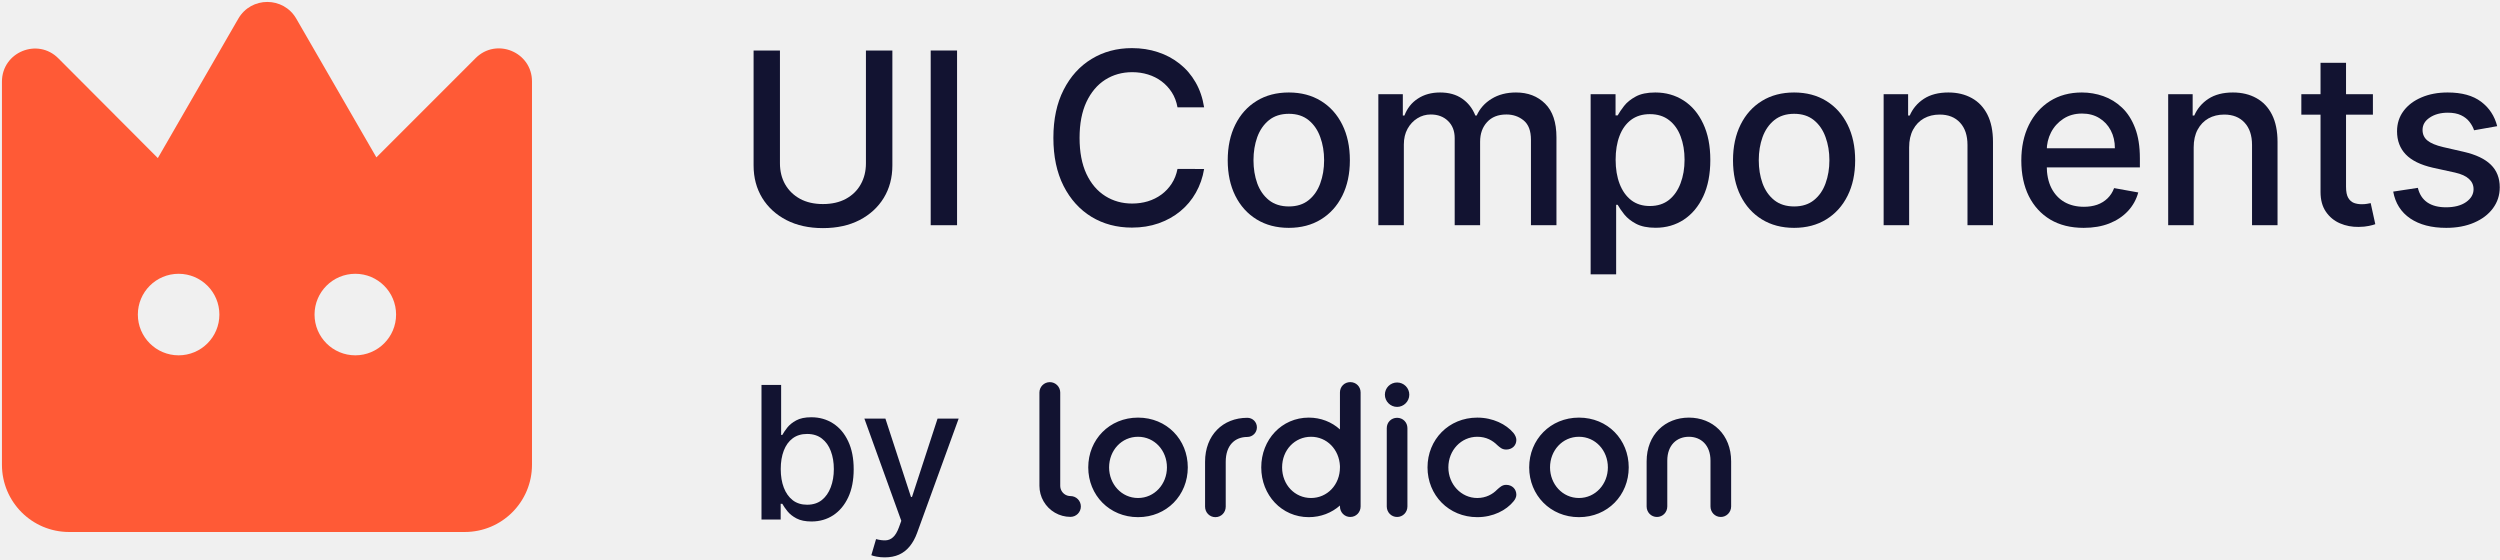
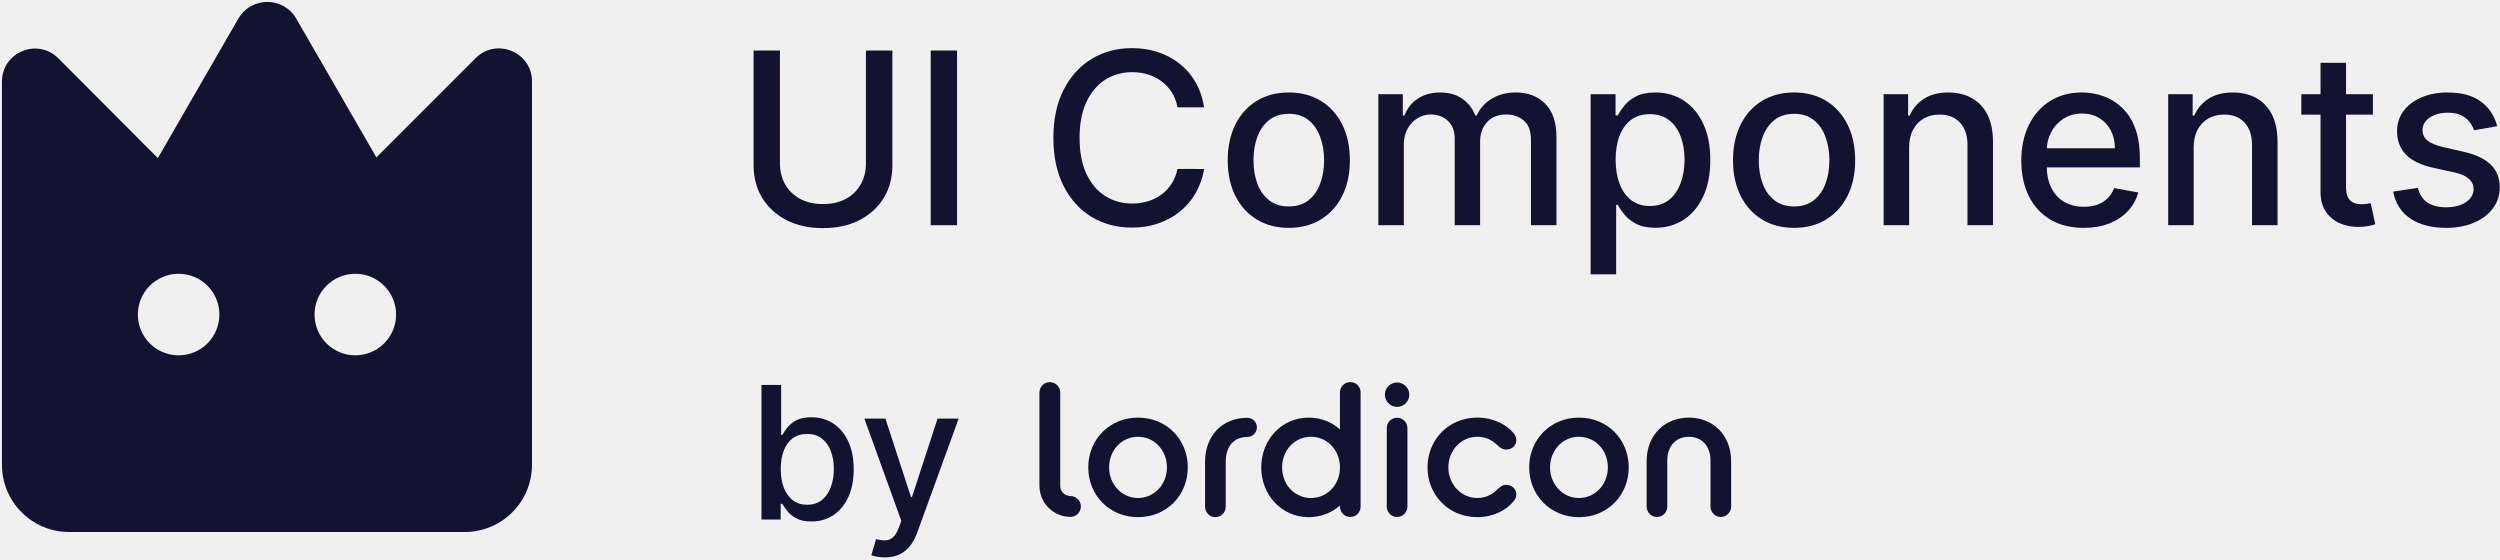
<svg xmlns="http://www.w3.org/2000/svg" width="987" height="221" viewBox="0 0 987 221" fill="none">
  <g clip-path="url(#clip0_636_2932)">
    <mask id="mask0_636_2932" style="mask-type:luminance" maskUnits="userSpaceOnUse" x="0" y="0" width="987" height="221">
      <path d="M987 0H0V221H987V0Z" fill="white" />
    </mask>
    <g mask="url(#mask0_636_2932)">
      <path d="M985.891 49.813L976.764 51.43C976.382 50.262 975.776 49.151 974.945 48.096C974.137 47.04 973.037 46.176 971.645 45.502C970.253 44.829 968.513 44.492 966.425 44.492C963.574 44.492 961.194 45.132 959.286 46.412C957.377 47.669 956.423 49.297 956.423 51.295C956.423 53.024 957.063 54.416 958.343 55.471C959.622 56.526 961.688 57.391 964.539 58.064L972.756 59.95C977.516 61.05 981.064 62.745 983.398 65.035C985.733 67.325 986.901 70.3 986.901 73.96C986.901 77.058 986.003 79.82 984.207 82.245C982.433 84.647 979.952 86.533 976.764 87.902C973.598 89.272 969.928 89.957 965.752 89.957C959.959 89.957 955.233 88.722 951.573 86.252C947.914 83.76 945.669 80.224 944.838 75.644L954.571 74.162C955.177 76.699 956.423 78.618 958.309 79.921C960.195 81.201 962.653 81.84 965.684 81.84C968.985 81.84 971.623 81.156 973.598 79.786C975.574 78.394 976.562 76.699 976.562 74.701C976.562 73.084 975.956 71.726 974.743 70.626C973.553 69.526 971.724 68.695 969.254 68.134L960.498 66.214C955.671 65.114 952.101 63.363 949.789 60.96C947.498 58.558 946.353 55.516 946.353 51.834C946.353 48.78 947.207 46.109 948.913 43.819C950.619 41.529 952.977 39.744 955.985 38.464C958.994 37.162 962.44 36.511 966.324 36.511C971.915 36.511 976.315 37.723 979.526 40.148C982.736 42.55 984.858 45.772 985.891 49.813Z" fill="#121331" />
      <path d="M936.823 37.184V45.267H908.567V37.184H936.823ZM916.145 24.791H926.214V73.724C926.214 75.677 926.506 77.148 927.09 78.136C927.674 79.101 928.426 79.764 929.346 80.123C930.289 80.46 931.311 80.628 932.411 80.628C933.219 80.628 933.926 80.572 934.533 80.46C935.139 80.347 935.61 80.257 935.947 80.19L937.766 88.508C937.182 88.733 936.351 88.957 935.273 89.182C934.196 89.429 932.849 89.564 931.232 89.586C928.583 89.631 926.113 89.159 923.823 88.172C921.533 87.184 919.681 85.657 918.266 83.592C916.852 81.526 916.145 78.933 916.145 75.812V24.791Z" fill="#121331" />
      <path d="M866.067 58.199V88.913H855.997V37.184H865.662V45.603H866.302C867.492 42.864 869.356 40.664 871.893 39.003C874.452 37.341 877.674 36.511 881.558 36.511C885.083 36.511 888.17 37.252 890.819 38.733C893.469 40.193 895.523 42.37 896.982 45.267C898.442 48.163 899.171 51.744 899.171 56.01V88.913H889.102V57.222C889.102 53.473 888.125 50.543 886.172 48.432C884.219 46.3 881.536 45.233 878.123 45.233C875.788 45.233 873.711 45.738 871.893 46.748C870.097 47.759 868.671 49.241 867.616 51.194C866.583 53.125 866.067 55.46 866.067 58.199Z" fill="#121331" />
      <path d="M822.631 89.957C817.534 89.957 813.145 88.868 809.463 86.69C805.803 84.49 802.975 81.403 800.976 77.429C799.001 73.432 798.013 68.751 798.013 63.385C798.013 58.087 799.001 53.417 800.976 49.375C802.975 45.334 805.759 42.18 809.328 39.912C812.921 37.644 817.119 36.511 821.924 36.511C824.842 36.511 827.671 36.993 830.41 37.959C833.149 38.924 835.608 40.44 837.786 42.505C839.963 44.571 841.681 47.254 842.938 50.554C844.196 53.832 844.824 57.817 844.824 62.51V66.079H803.704V58.536H834.957C834.957 55.886 834.418 53.54 833.34 51.497C832.263 49.431 830.747 47.804 828.794 46.614C826.863 45.424 824.595 44.829 821.991 44.829C819.162 44.829 816.692 45.525 814.582 46.917C812.494 48.286 810.877 50.083 809.732 52.305C808.61 54.505 808.049 56.897 808.049 59.479V65.372C808.049 68.83 808.655 71.771 809.867 74.196C811.102 76.62 812.82 78.473 815.02 79.752C817.22 81.01 819.791 81.638 822.732 81.638C824.64 81.638 826.38 81.369 827.952 80.83C829.523 80.269 830.882 79.438 832.027 78.338C833.172 77.238 834.047 75.879 834.654 74.263L844.184 75.981C843.421 78.787 842.051 81.245 840.076 83.356C838.122 85.444 835.664 87.072 832.7 88.239C829.759 89.384 826.403 89.957 822.631 89.957Z" fill="#121331" />
      <path d="M753.727 58.199V88.913H743.658V37.184H753.323V45.603H753.963C755.153 42.864 757.016 40.664 759.553 39.003C762.113 37.341 765.335 36.511 769.219 36.511C772.744 36.511 775.831 37.252 778.48 38.733C781.129 40.193 783.184 42.37 784.643 45.267C786.102 48.163 786.832 51.744 786.832 56.01V88.913H776.763V57.222C776.763 53.473 775.786 50.543 773.833 48.432C771.879 46.3 769.196 45.233 765.784 45.233C763.449 45.233 761.372 45.738 759.553 46.748C757.757 47.759 756.332 49.241 755.276 51.194C754.244 53.125 753.727 55.46 753.727 58.199Z" fill="#121331" />
      <path d="M708.305 89.957C703.455 89.957 699.223 88.845 695.609 86.623C691.994 84.4 689.187 81.29 687.189 77.294C685.191 73.297 684.192 68.628 684.192 63.284C684.192 57.918 685.191 53.226 687.189 49.207C689.187 45.188 691.994 42.067 695.609 39.845C699.223 37.622 703.455 36.511 708.305 36.511C713.154 36.511 717.387 37.622 721.001 39.845C724.616 42.067 727.422 45.188 729.421 49.207C731.419 53.226 732.418 57.918 732.418 63.284C732.418 68.628 731.419 73.297 729.421 77.294C727.422 81.29 724.616 84.4 721.001 86.623C717.387 88.845 713.154 89.957 708.305 89.957ZM708.339 81.504C711.482 81.504 714.086 80.673 716.152 79.011C718.217 77.35 719.744 75.138 720.732 72.377C721.742 69.615 722.247 66.573 722.247 63.25C722.247 59.95 721.742 56.919 720.732 54.158C719.744 51.374 718.217 49.14 716.152 47.456C714.086 45.772 711.482 44.93 708.339 44.93C705.173 44.93 702.546 45.772 700.458 47.456C698.393 49.14 696.855 51.374 695.844 54.158C694.856 56.919 694.362 59.95 694.362 63.25C694.362 66.573 694.856 69.615 695.844 72.377C696.855 75.138 698.393 77.35 700.458 79.011C702.546 80.673 705.173 81.504 708.339 81.504Z" fill="#121331" />
      <path d="M627.984 108.311V37.184H637.818V45.57H638.66C639.244 44.492 640.086 43.246 641.186 41.832C642.286 40.417 643.813 39.182 645.766 38.127C647.719 37.05 650.301 36.511 653.512 36.511C657.688 36.511 661.415 37.566 664.693 39.676C667.971 41.787 670.541 44.829 672.405 48.803C674.291 52.777 675.234 57.559 675.234 63.149C675.234 68.74 674.302 73.533 672.439 77.53C670.575 81.504 668.016 84.568 664.76 86.724C661.505 88.856 657.789 89.923 653.613 89.923C650.47 89.923 647.899 89.395 645.901 88.34C643.925 87.285 642.376 86.05 641.253 84.636C640.131 83.221 639.266 81.964 638.66 80.864H638.054V108.311H627.984ZM637.852 63.048C637.852 66.686 638.379 69.874 639.435 72.613C640.49 75.352 642.017 77.496 644.015 79.045C646.013 80.572 648.46 81.335 651.356 81.335C654.365 81.335 656.88 80.538 658.9 78.944C660.921 77.328 662.448 75.138 663.48 72.377C664.536 69.615 665.063 66.506 665.063 63.048C665.063 59.636 664.547 56.571 663.514 53.855C662.504 51.138 660.977 48.994 658.934 47.422C656.913 45.85 654.387 45.065 651.356 45.065C648.438 45.065 645.968 45.817 643.947 47.321C641.949 48.825 640.434 50.925 639.401 53.619C638.368 56.313 637.852 59.456 637.852 63.048Z" fill="#121331" />
      <path d="M544.17 88.913V37.184H553.835V45.603H554.475C555.553 42.752 557.315 40.529 559.763 38.935C562.21 37.319 565.14 36.511 568.552 36.511C572.01 36.511 574.906 37.319 577.241 38.935C579.599 40.552 581.339 42.775 582.461 45.603H583C584.235 42.842 586.199 40.642 588.893 39.003C591.588 37.341 594.798 36.511 598.525 36.511C603.218 36.511 607.046 37.981 610.009 40.922C612.995 43.864 614.488 48.298 614.488 54.225V88.913H604.419V55.168C604.419 51.665 603.465 49.128 601.556 47.557C599.648 45.985 597.369 45.199 594.72 45.199C591.442 45.199 588.893 46.21 587.075 48.23C585.256 50.228 584.347 52.799 584.347 55.943V88.913H574.311V54.528C574.311 51.722 573.436 49.465 571.684 47.759C569.933 46.053 567.654 45.199 564.848 45.199C562.939 45.199 561.177 45.705 559.56 46.715C557.966 47.703 556.675 49.084 555.688 50.857C554.722 52.631 554.239 54.685 554.239 57.02V88.913H544.17Z" fill="#121331" />
      <path d="M508.817 89.957C503.968 89.957 499.735 88.845 496.121 86.623C492.506 84.4 489.7 81.29 487.701 77.294C485.703 73.297 484.704 68.628 484.704 63.284C484.704 57.918 485.703 53.226 487.701 49.207C489.7 45.188 492.506 42.067 496.121 39.845C499.735 37.622 503.968 36.511 508.817 36.511C513.667 36.511 517.899 37.622 521.513 39.845C525.128 42.067 527.935 45.188 529.933 49.207C531.931 53.226 532.93 57.918 532.93 63.284C532.93 68.628 531.931 73.297 529.933 77.294C527.935 81.29 525.128 84.4 521.513 86.623C517.899 88.845 513.667 89.957 508.817 89.957ZM508.851 81.504C511.994 81.504 514.598 80.673 516.664 79.011C518.729 77.35 520.256 75.138 521.244 72.377C522.254 69.615 522.76 66.573 522.76 63.25C522.76 59.95 522.254 56.919 521.244 54.158C520.256 51.374 518.729 49.14 516.664 47.456C514.598 45.772 511.994 44.93 508.851 44.93C505.685 44.93 503.058 45.772 500.97 47.456C498.905 49.14 497.367 51.374 496.356 54.158C495.369 56.919 494.875 59.95 494.875 63.25C494.875 66.573 495.369 69.615 496.356 72.377C497.367 75.138 498.905 77.35 500.97 79.011C503.058 80.673 505.685 81.504 508.851 81.504Z" fill="#121331" />
      <path d="M475.384 42.37H464.877C464.472 40.125 463.72 38.15 462.62 36.443C461.52 34.737 460.173 33.289 458.579 32.099C456.985 30.909 455.2 30.011 453.224 29.405C451.271 28.799 449.194 28.495 446.994 28.495C443.02 28.495 439.461 29.494 436.318 31.493C433.197 33.491 430.728 36.421 428.909 40.282C427.113 44.144 426.215 48.859 426.215 54.427C426.215 60.04 427.113 64.777 428.909 68.639C430.728 72.501 433.209 75.419 436.352 77.395C439.495 79.371 443.031 80.359 446.96 80.359C449.138 80.359 451.204 80.067 453.157 79.483C455.133 78.877 456.917 77.99 458.512 76.822C460.106 75.655 461.453 74.229 462.553 72.545C463.675 70.839 464.45 68.886 464.877 66.686L475.384 66.719C474.823 70.109 473.734 73.23 472.117 76.082C470.523 78.91 468.469 81.358 465.954 83.423C463.462 85.466 460.611 87.049 457.4 88.172C454.19 89.294 450.687 89.856 446.893 89.856C440.921 89.856 435.6 88.441 430.93 85.612C426.26 82.761 422.578 78.686 419.884 73.387C417.212 68.089 415.876 61.769 415.876 54.427C415.876 47.063 417.223 40.743 419.917 35.467C422.611 30.168 426.294 26.104 430.963 23.275C435.633 20.424 440.943 18.998 446.893 18.998C450.552 18.998 453.965 19.526 457.131 20.581C460.319 21.614 463.181 23.141 465.718 25.161C468.255 27.16 470.355 29.607 472.016 32.503C473.678 35.377 474.8 38.666 475.384 42.37Z" fill="#121331" />
      <path d="M377.846 19.941V88.913H367.439V19.941H377.846Z" fill="#121331" />
      <path d="M341.87 19.941H352.31V65.305C352.31 70.132 351.176 74.409 348.908 78.136C346.641 81.84 343.453 84.759 339.344 86.892C335.235 89.002 330.419 90.058 324.896 90.058C319.396 90.058 314.591 89.002 310.482 86.892C306.374 84.759 303.186 81.84 300.918 78.136C298.65 74.409 297.517 70.132 297.517 65.305V19.941H307.923V64.463C307.923 67.584 308.608 70.356 309.977 72.781C311.369 75.206 313.334 77.114 315.871 78.506C318.408 79.876 321.416 80.561 324.896 80.561C328.399 80.561 331.418 79.876 333.956 78.506C336.515 77.114 338.468 75.206 339.815 72.781C341.185 70.356 341.87 67.584 341.87 64.463V19.941Z" fill="#121331" />
-       <path d="M124.18 124.187C124.18 115.297 131.387 108.09 140.277 108.09C149.167 108.09 156.374 115.297 156.374 124.187C156.374 133.077 149.167 140.284 140.277 140.284C131.387 140.284 124.18 133.077 124.18 124.187ZM54.422 124.187C54.422 115.297 61.629 108.09 70.519 108.09C79.409 108.09 86.616 115.297 86.616 124.187C86.616 133.077 79.409 140.284 70.519 140.284C61.629 140.284 54.422 133.077 54.422 124.187ZM116.984 7.387C111.889 -1.439 99.171 -1.439 94.075 7.387L62.314 62.413L23.023 23.018C14.812 14.793 0.768 20.6 0.768 32.232V183.482C0.768 198.155 12.64 210.03 27.297 210.03H183.486C198.143 210.03 210.03 198.155 210.03 183.482V32.154C210.03 20.543 195.986 14.737 187.775 22.95L148.596 62.137L116.984 7.387Z" fill="#FF5A36" />
+       <path d="M124.18 124.187C124.18 115.297 131.387 108.09 140.277 108.09C149.167 108.09 156.374 115.297 156.374 124.187C156.374 133.077 149.167 140.284 140.277 140.284C131.387 140.284 124.18 133.077 124.18 124.187ZM54.422 124.187C54.422 115.297 61.629 108.09 70.519 108.09C79.409 108.09 86.616 115.297 86.616 124.187C86.616 133.077 79.409 140.284 70.519 140.284C61.629 140.284 54.422 133.077 54.422 124.187ZM116.984 7.387C111.889 -1.439 99.171 -1.439 94.075 7.387L62.314 62.413L23.023 23.018C14.812 14.793 0.768 20.6 0.768 32.232V183.482C0.768 198.155 12.64 210.03 27.297 210.03H183.486C198.143 210.03 210.03 198.155 210.03 183.482V32.154C210.03 20.543 195.986 14.737 187.775 22.95L148.596 62.137L116.984 7.387Z" fill="#121331" />
      <path d="M349.295 220.048C348.136 220.048 347.081 219.953 346.13 219.763C345.178 219.59 344.469 219.399 344.002 219.192L345.87 212.835C347.289 213.216 348.551 213.38 349.658 213.328C350.765 213.276 351.742 212.861 352.59 212.083C353.455 211.304 354.216 210.033 354.873 208.269L355.833 205.622L341.252 165.252H349.554L359.647 196.178H360.062L370.155 165.252H378.483L362.06 210.422C361.299 212.498 360.33 214.254 359.154 215.689C357.978 217.142 356.577 218.232 354.951 218.958C353.325 219.685 351.44 220.048 349.295 220.048Z" fill="#121331" />
      <path d="M300.635 205.104V151.968H308.392V171.712H308.859C309.309 170.882 309.958 169.922 310.805 168.832C311.653 167.743 312.829 166.791 314.334 165.978C315.839 165.148 317.828 164.733 320.301 164.733C323.518 164.733 326.39 165.546 328.915 167.172C331.44 168.798 333.421 171.141 334.856 174.203C336.309 177.264 337.036 180.949 337.036 185.255C337.036 189.562 336.318 193.255 334.882 196.334C333.447 199.396 331.475 201.757 328.967 203.417C326.459 205.06 323.596 205.882 320.379 205.882C317.957 205.882 315.977 205.475 314.438 204.662C312.915 203.85 311.722 202.898 310.857 201.808C309.992 200.719 309.326 199.75 308.859 198.903H308.211V205.104H300.635ZM308.237 185.178C308.237 187.98 308.643 190.436 309.456 192.546C310.269 194.656 311.445 196.308 312.985 197.502C314.524 198.678 316.409 199.266 318.641 199.266C320.958 199.266 322.896 198.652 324.452 197.424C326.009 196.178 327.185 194.492 327.981 192.364C328.794 190.237 329.2 187.841 329.2 185.178C329.2 182.549 328.803 180.188 328.007 178.095C327.229 176.002 326.052 174.35 324.478 173.139C322.922 171.928 320.976 171.323 318.641 171.323C316.392 171.323 314.489 171.902 312.933 173.061C311.393 174.22 310.226 175.837 309.43 177.913C308.635 179.989 308.237 182.41 308.237 185.178Z" fill="#121331" />
      <path d="M475.76 182.299C475.76 171.769 482.805 164.947 492.444 164.947C494.52 164.947 496.226 166.579 496.226 168.729C496.226 170.805 494.52 172.511 492.444 172.511C487.55 172.511 483.917 175.773 483.917 182.299V200.021C483.917 202.319 482.138 204.174 479.839 204.174C477.54 204.174 475.76 202.319 475.76 200.021V182.299ZM429.641 184.523C429.641 173.549 438.02 164.873 449.291 164.873C460.637 164.873 468.941 173.549 468.941 184.523C468.941 195.498 460.637 204.173 449.291 204.173C438.02 204.173 429.641 195.498 429.641 184.523ZM460.71 184.523C460.71 177.849 455.816 172.436 449.291 172.436C442.766 172.436 437.872 177.85 437.872 184.523C437.872 191.123 442.766 196.61 449.291 196.61C455.816 196.61 460.71 191.123 460.71 184.523ZM529.012 199.576C525.749 202.467 521.448 204.173 516.702 204.173C506.025 204.173 497.942 195.497 497.942 184.523C497.942 173.549 506.025 164.873 516.702 164.873C521.448 164.873 525.749 166.579 529.011 169.545V154.936C529.011 152.638 530.791 150.858 533.09 150.858C535.389 150.858 537.168 152.638 537.168 154.936V199.946C537.168 202.245 535.389 204.099 533.09 204.099C530.791 204.099 529.011 202.245 529.011 199.946L529.012 199.576ZM529.012 184.523V184.004C528.715 177.405 523.821 172.436 517.592 172.436C511.215 172.436 506.173 177.627 506.173 184.523C506.173 191.419 511.215 196.61 517.592 196.61C523.969 196.61 529.012 191.419 529.012 184.523ZM546.752 155.827C546.752 153.158 548.902 151.007 551.571 151.007C552.205 151.005 552.832 151.129 553.417 151.371C554.003 151.613 554.534 151.968 554.982 152.416C555.43 152.864 555.785 153.396 556.027 153.981C556.268 154.566 556.392 155.194 556.391 155.827C556.391 158.422 554.241 160.646 551.571 160.646C548.902 160.646 546.752 158.422 546.752 155.827ZM547.493 169.026C547.493 166.727 549.272 164.948 551.571 164.948C553.87 164.948 555.65 166.727 555.65 169.026V199.947C555.65 202.245 553.87 204.099 551.571 204.099C549.273 204.099 547.493 202.245 547.493 199.946V169.026ZM563.583 184.523C563.583 173.549 571.962 164.873 583.233 164.873C589.462 164.873 594.652 167.542 597.47 170.879C598.211 171.769 598.656 172.807 598.656 173.697C598.656 175.922 596.951 177.479 594.652 177.479C593.021 177.479 592.206 176.663 591.167 175.773C589.313 173.919 586.792 172.436 583.233 172.436C576.856 172.436 571.814 177.775 571.814 184.523C571.814 191.197 576.856 196.61 583.233 196.61C586.644 196.61 589.313 195.127 591.093 193.273C592.131 192.383 593.021 191.419 594.652 191.419C596.951 191.419 598.656 193.051 598.656 195.349C598.656 196.165 598.211 197.203 597.47 198.019C594.652 201.43 589.535 204.173 583.233 204.173C571.962 204.173 563.583 195.498 563.583 184.523ZM603.721 184.523C603.721 173.549 612.101 164.873 623.371 164.873C634.717 164.873 643.021 173.549 643.021 184.523C643.021 195.498 634.717 204.173 623.371 204.173C612.101 204.173 603.721 195.498 603.721 184.523ZM634.79 184.523C634.79 177.849 629.897 172.436 623.371 172.436C616.846 172.436 611.952 177.85 611.952 184.523C611.952 191.123 616.846 196.61 623.371 196.61C629.897 196.61 634.79 191.123 634.79 184.523ZM650.088 182.15C650.088 171.547 657.428 164.873 666.771 164.873C676.114 164.873 683.455 171.547 683.455 182.151V199.946C683.455 202.245 681.602 204.099 679.377 204.099C677.078 204.099 675.299 202.245 675.299 199.946V181.854C675.299 175.699 671.517 172.436 666.772 172.436C662.026 172.436 658.244 175.699 658.244 181.854V199.946C658.244 202.245 656.465 204.099 654.166 204.099C651.867 204.099 650.088 202.245 650.088 199.946V182.15ZM422.617 204.06C420.462 204.062 418.344 203.493 416.479 202.412C414.622 201.335 413.079 199.79 412.006 197.931C410.935 196.089 410.365 193.966 410.365 191.805V154.976C410.365 152.708 412.204 150.869 414.472 150.869C416.741 150.869 418.58 152.708 418.58 154.976V191.805C418.58 192.518 418.765 193.213 419.115 193.815C419.471 194.434 419.983 194.949 420.601 195.307C421.214 195.661 421.909 195.847 422.617 195.845C424.886 195.845 426.724 197.684 426.724 199.953C426.724 202.221 424.885 204.06 422.617 204.06Z" fill="#121331" />
    </g>
  </g>
  <defs>
    <clipPath id="clip0_636_2932">
      <rect width="987" height="221" fill="white" />
    </clipPath>
  </defs>
</svg>
